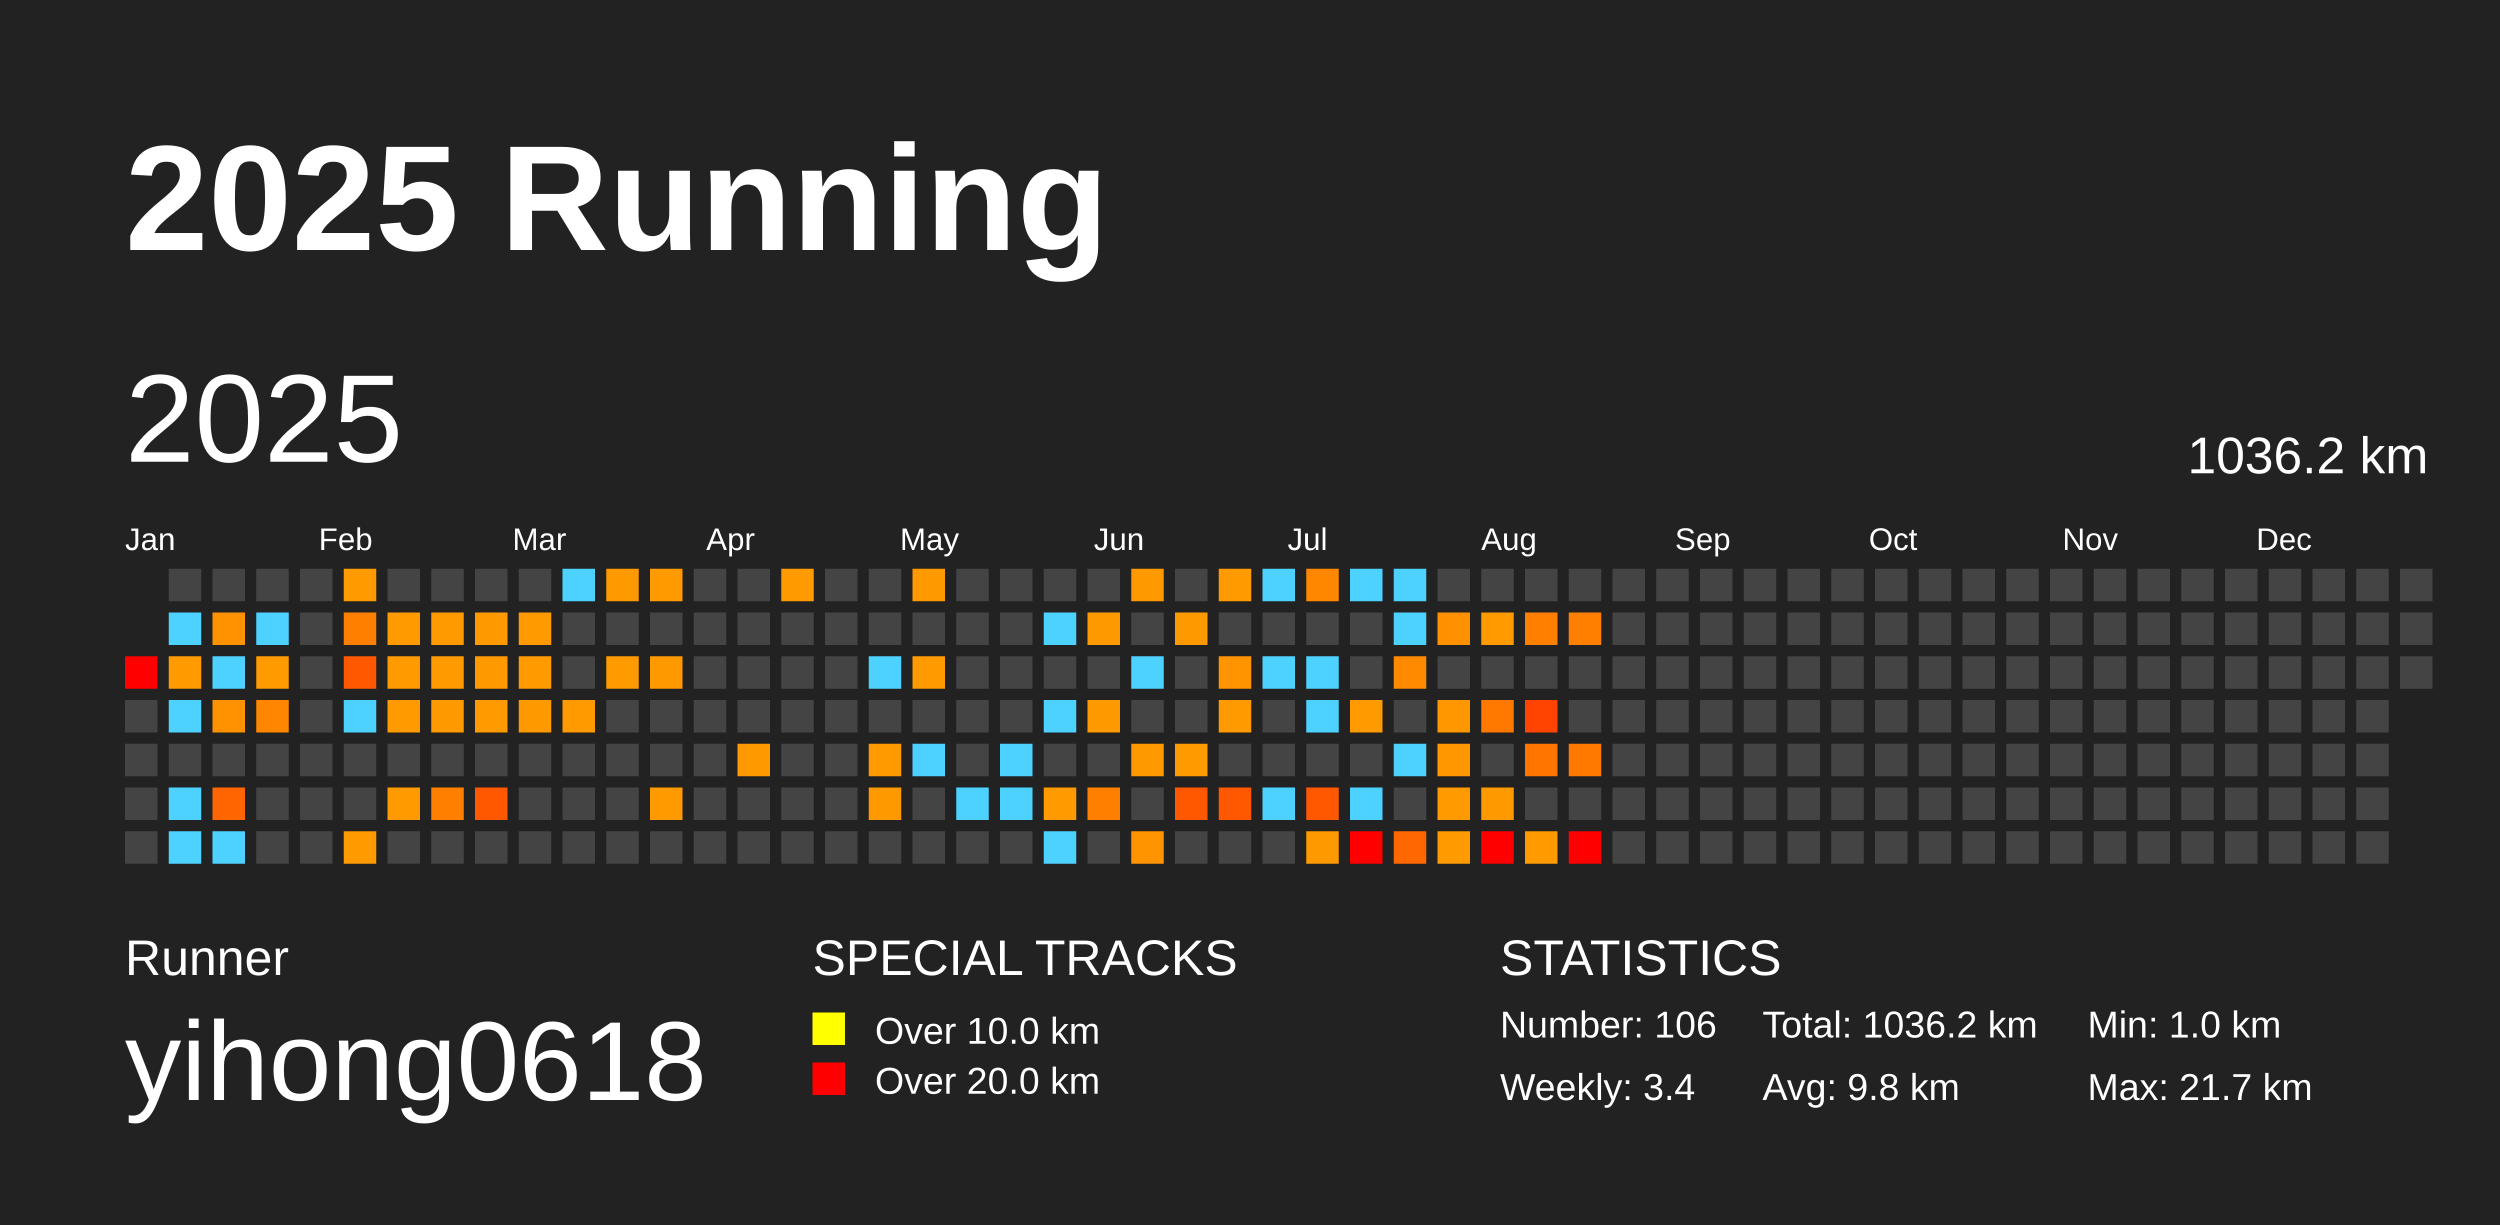
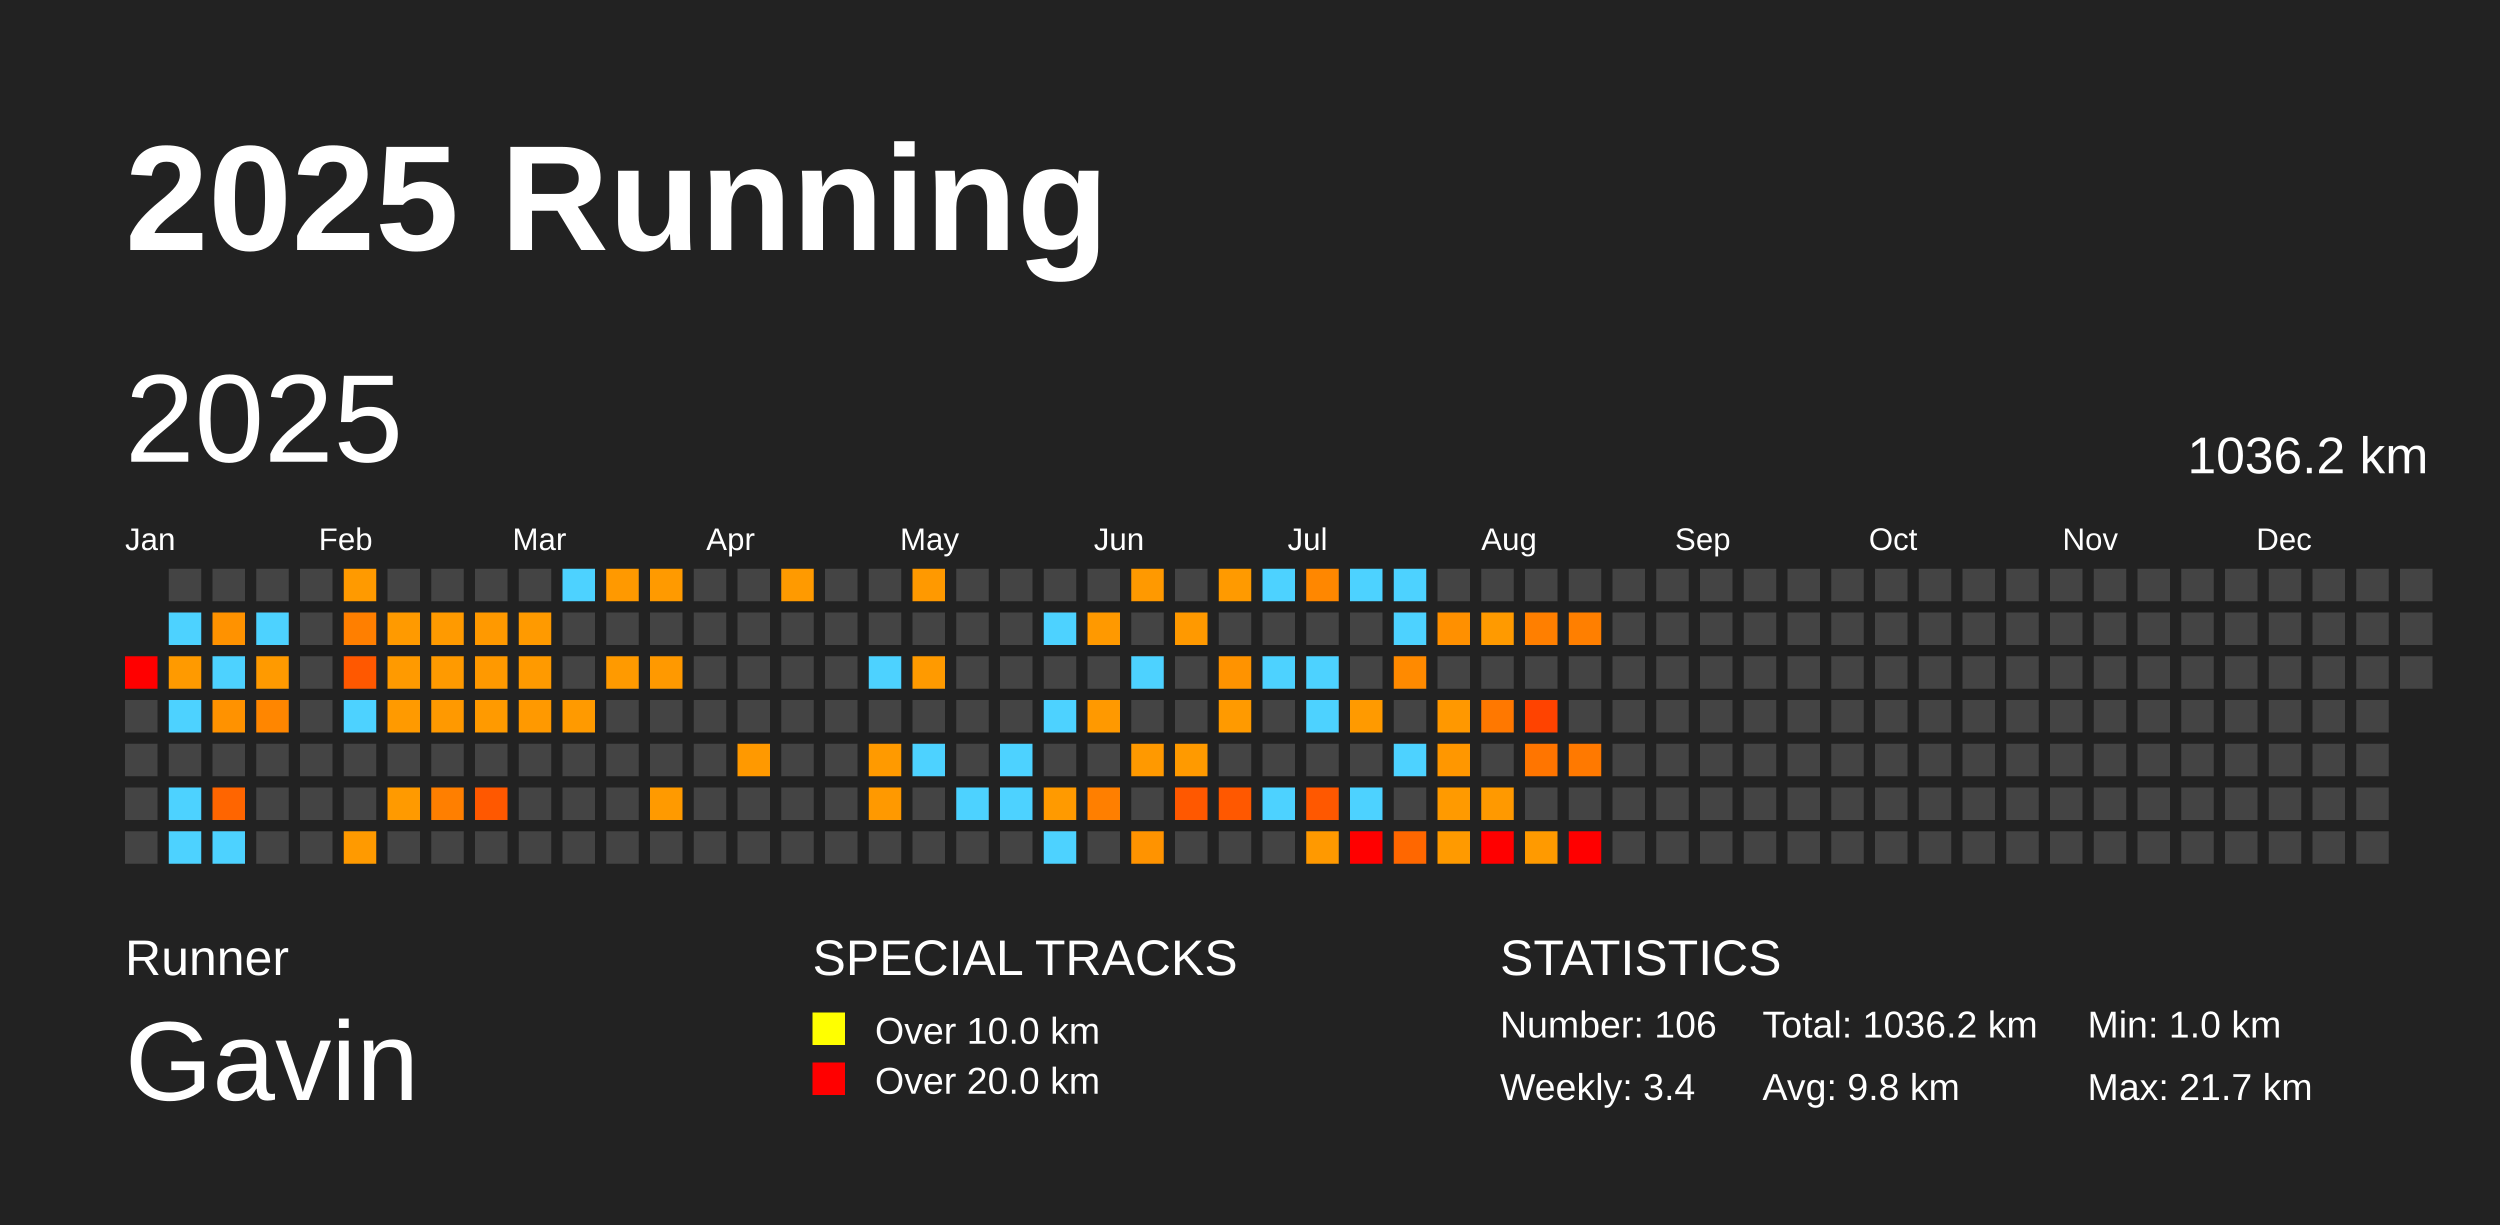
<svg xmlns="http://www.w3.org/2000/svg" baseProfile="full" height="98mm" version="1.1" viewBox="0,0,200,98" width="200mm">
  <defs />
  <rect fill="#222222" height="98" width="200" x="0" y="0" />
  <text fill="#FFFFFF" style="font-size:12px; font-family:Arial; font-weight:bold;" x="10" y="20">2025 Running</text>
  <text fill="#FFFFFF" style="font-size:4px; font-family:Arial" x="10" y="78">Runner</text>
-   <text fill="#FFFFFF" style="font-size:9px; font-family:Arial" x="10" y="88">yihong0618</text>
+   <text fill="#FFFFFF" style="font-size:9px; font-family:Arial" x="10" y="88">Gavin</text>
  <text fill="#FFFFFF" style="font-size:4px; font-family:Arial" x="65" y="78">SPECIAL TRACKS</text>
  <rect fill="yellow" height="2.6" width="2.6" x="65" y="81" />
  <text fill="#FFFFFF" style="font-size:3px; font-family:Arial" x="70" y="83.5">Over 10.0 km</text>
  <rect fill="red" height="2.6" width="2.6" x="65" y="85" />
  <text fill="#FFFFFF" style="font-size:3px; font-family:Arial" x="70" y="87.5">Over 20.0 km</text>
  <text fill="#FFFFFF" style="font-size:4px; font-family:Arial" x="120" y="78">STATISTICS</text>
  <text fill="#FFFFFF" style="font-size:3px; font-family:Arial" x="120" y="83">Number: 106</text>
  <text fill="#FFFFFF" style="font-size:3px; font-family:Arial" x="120" y="88">Weekly: 3.4</text>
  <text fill="#FFFFFF" style="font-size:3px; font-family:Arial" x="141" y="83">Total: 1036.2 km</text>
  <text fill="#FFFFFF" style="font-size:3px; font-family:Arial" x="141" y="88">Avg: 9.8 km</text>
  <text fill="#FFFFFF" style="font-size:3px; font-family:Arial" x="167" y="83">Min: 1.0 km</text>
  <text fill="#FFFFFF" style="font-size:3px; font-family:Arial" x="167" y="88">Max: 21.7 km</text>
  <text dominant-baseline="hanging" fill="#FFFFFF" style="font-size:10.0px; font-family:Arial;" x="10" y="30">2025</text>
  <text dominant-baseline="hanging" fill="#FFFFFF" style="font-size:4.125px; font-family:Arial;" x="175" y="35">1036.2 km</text>
  <text fill="#FFFFFF" style="font-size:2.5px; font-family:Arial" x="10.0" y="44">Jan</text>
  <text fill="#FFFFFF" style="font-size:2.5px; font-family:Arial" x="25.5" y="44">Feb</text>
  <text fill="#FFFFFF" style="font-size:2.5px; font-family:Arial" x="41.0" y="44">Mar</text>
  <text fill="#FFFFFF" style="font-size:2.5px; font-family:Arial" x="56.5" y="44">Apr</text>
  <text fill="#FFFFFF" style="font-size:2.5px; font-family:Arial" x="72.0" y="44">May</text>
  <text fill="#FFFFFF" style="font-size:2.5px; font-family:Arial" x="87.5" y="44">Jun</text>
  <text fill="#FFFFFF" style="font-size:2.5px; font-family:Arial" x="103.0" y="44">Jul</text>
  <text fill="#FFFFFF" style="font-size:2.5px; font-family:Arial" x="118.5" y="44">Aug</text>
  <text fill="#FFFFFF" style="font-size:2.5px; font-family:Arial" x="134.0" y="44">Sep</text>
  <text fill="#FFFFFF" style="font-size:2.5px; font-family:Arial" x="149.5" y="44">Oct</text>
  <text fill="#FFFFFF" style="font-size:2.5px; font-family:Arial" x="165.0" y="44">Nov</text>
  <text fill="#FFFFFF" style="font-size:2.5px; font-family:Arial" x="180.5" y="44">Dec</text>
  <rect fill="red" height="2.6" width="2.6" x="10.0" y="52.5" />
  <rect fill="#444444" height="2.6" width="2.6" x="10.0" y="56.0" />
  <rect fill="#444444" height="2.6" width="2.6" x="10.0" y="59.5" />
  <rect fill="#444444" height="2.6" width="2.6" x="10.0" y="63.0" />
  <rect fill="#444444" height="2.6" width="2.6" x="10.0" y="66.5" />
  <rect fill="#444444" height="2.6" width="2.6" x="13.5" y="45.5" />
  <rect fill="#4dd2ff" height="2.6" width="2.6" x="13.5" y="49.0" />
  <rect fill="#ff9a00" height="2.6" width="2.6" x="13.5" y="52.5" />
  <rect fill="#4dd2ff" height="2.6" width="2.6" x="13.5" y="56.0" />
  <rect fill="#444444" height="2.6" width="2.6" x="13.5" y="59.5" />
  <rect fill="#4dd2ff" height="2.6" width="2.6" x="13.5" y="63.0" />
  <rect fill="#4dd2ff" height="2.6" width="2.6" x="13.5" y="66.5" />
  <rect fill="#444444" height="2.6" width="2.6" x="17.0" y="45.5" />
  <rect fill="#ff9200" height="2.6" width="2.6" x="17.0" y="49.0" />
  <rect fill="#4dd2ff" height="2.6" width="2.6" x="17.0" y="52.5" />
  <rect fill="#ff9200" height="2.6" width="2.6" x="17.0" y="56.0" />
  <rect fill="#444444" height="2.6" width="2.6" x="17.0" y="59.5" />
  <rect fill="#ff6500" height="2.6" width="2.6" x="17.0" y="63.0" />
  <rect fill="#4dd2ff" height="2.6" width="2.6" x="17.0" y="66.5" />
  <rect fill="#444444" height="2.6" width="2.6" x="20.5" y="45.5" />
  <rect fill="#4dd2ff" height="2.6" width="2.6" x="20.5" y="49.0" />
  <rect fill="#ff9a00" height="2.6" width="2.6" x="20.5" y="52.5" />
  <rect fill="#ff8600" height="2.6" width="2.6" x="20.5" y="56.0" />
  <rect fill="#444444" height="2.6" width="2.6" x="20.5" y="59.5" />
  <rect fill="#444444" height="2.6" width="2.6" x="20.5" y="63.0" />
  <rect fill="#444444" height="2.6" width="2.6" x="20.5" y="66.5" />
  <rect fill="#444444" height="2.6" width="2.6" x="24.0" y="45.5" />
  <rect fill="#444444" height="2.6" width="2.6" x="24.0" y="49.0" />
  <rect fill="#444444" height="2.6" width="2.6" x="24.0" y="52.5" />
  <rect fill="#444444" height="2.6" width="2.6" x="24.0" y="56.0" />
  <rect fill="#444444" height="2.6" width="2.6" x="24.0" y="59.5" />
  <rect fill="#444444" height="2.6" width="2.6" x="24.0" y="63.0" />
  <rect fill="#444444" height="2.6" width="2.6" x="24.0" y="66.5" />
  <rect fill="#ff9a00" height="2.6" width="2.6" x="27.5" y="45.5" />
  <rect fill="#ff7f00" height="2.6" width="2.6" x="27.5" y="49.0" />
  <rect fill="#ff5800" height="2.6" width="2.6" x="27.5" y="52.5" />
  <rect fill="#4dd2ff" height="2.6" width="2.6" x="27.5" y="56.0" />
  <rect fill="#444444" height="2.6" width="2.6" x="27.5" y="59.5" />
  <rect fill="#444444" height="2.6" width="2.6" x="27.5" y="63.0" />
  <rect fill="#ff9a00" height="2.6" width="2.6" x="27.5" y="66.5" />
  <rect fill="#444444" height="2.6" width="2.6" x="31.0" y="45.5" />
  <rect fill="#ff9a00" height="2.6" width="2.6" x="31.0" y="49.0" />
  <rect fill="#ff9a00" height="2.6" width="2.6" x="31.0" y="52.5" />
  <rect fill="#ff9a00" height="2.6" width="2.6" x="31.0" y="56.0" />
  <rect fill="#444444" height="2.6" width="2.6" x="31.0" y="59.5" />
  <rect fill="#ff9a00" height="2.6" width="2.6" x="31.0" y="63.0" />
  <rect fill="#444444" height="2.6" width="2.6" x="31.0" y="66.5" />
  <rect fill="#444444" height="2.6" width="2.6" x="34.5" y="45.5" />
  <rect fill="#ff9a00" height="2.6" width="2.6" x="34.5" y="49.0" />
  <rect fill="#ff9a00" height="2.6" width="2.6" x="34.5" y="52.5" />
  <rect fill="#ff9900" height="2.6" width="2.6" x="34.5" y="56.0" />
  <rect fill="#444444" height="2.6" width="2.6" x="34.5" y="59.5" />
  <rect fill="#ff7f00" height="2.6" width="2.6" x="34.5" y="63.0" />
  <rect fill="#444444" height="2.6" width="2.6" x="34.5" y="66.5" />
  <rect fill="#444444" height="2.6" width="2.6" x="38.0" y="45.5" />
  <rect fill="#ff9900" height="2.6" width="2.6" x="38.0" y="49.0" />
  <rect fill="#ff9900" height="2.6" width="2.6" x="38.0" y="52.5" />
  <rect fill="#ff9a00" height="2.6" width="2.6" x="38.0" y="56.0" />
  <rect fill="#444444" height="2.6" width="2.6" x="38.0" y="59.5" />
  <rect fill="#ff5800" height="2.6" width="2.6" x="38.0" y="63.0" />
  <rect fill="#444444" height="2.6" width="2.6" x="38.0" y="66.5" />
  <rect fill="#444444" height="2.6" width="2.6" x="41.5" y="45.5" />
  <rect fill="#ff9a00" height="2.6" width="2.6" x="41.5" y="49.0" />
  <rect fill="#ff9a00" height="2.6" width="2.6" x="41.5" y="52.5" />
  <rect fill="#ff9900" height="2.6" width="2.6" x="41.5" y="56.0" />
  <rect fill="#444444" height="2.6" width="2.6" x="41.5" y="59.5" />
  <rect fill="#444444" height="2.6" width="2.6" x="41.5" y="63.0" />
  <rect fill="#444444" height="2.6" width="2.6" x="41.5" y="66.5" />
  <rect fill="#4dd2ff" height="2.6" width="2.6" x="45.0" y="45.5" />
  <rect fill="#444444" height="2.6" width="2.6" x="45.0" y="49.0" />
  <rect fill="#444444" height="2.6" width="2.6" x="45.0" y="52.5" />
  <rect fill="#ff9a00" height="2.6" width="2.6" x="45.0" y="56.0" />
  <rect fill="#444444" height="2.6" width="2.6" x="45.0" y="59.5" />
  <rect fill="#444444" height="2.6" width="2.6" x="45.0" y="63.0" />
  <rect fill="#444444" height="2.6" width="2.6" x="45.0" y="66.5" />
  <rect fill="#ff9900" height="2.6" width="2.6" x="48.5" y="45.5" />
  <rect fill="#444444" height="2.6" width="2.6" x="48.5" y="49.0" />
  <rect fill="#ff9a00" height="2.6" width="2.6" x="48.5" y="52.5" />
  <rect fill="#444444" height="2.6" width="2.6" x="48.5" y="56.0" />
  <rect fill="#444444" height="2.6" width="2.6" x="48.5" y="59.5" />
  <rect fill="#444444" height="2.6" width="2.6" x="48.5" y="63.0" />
  <rect fill="#444444" height="2.6" width="2.6" x="48.5" y="66.5" />
  <rect fill="#ff9a00" height="2.6" width="2.6" x="52.0" y="45.5" />
  <rect fill="#444444" height="2.6" width="2.6" x="52.0" y="49.0" />
  <rect fill="#ff9900" height="2.6" width="2.6" x="52.0" y="52.5" />
  <rect fill="#444444" height="2.6" width="2.6" x="52.0" y="56.0" />
  <rect fill="#444444" height="2.6" width="2.6" x="52.0" y="59.5" />
  <rect fill="#ff9a00" height="2.6" width="2.6" x="52.0" y="63.0" />
  <rect fill="#444444" height="2.6" width="2.6" x="52.0" y="66.5" />
  <rect fill="#444444" height="2.6" width="2.6" x="55.5" y="45.5" />
  <rect fill="#444444" height="2.6" width="2.6" x="55.5" y="49.0" />
  <rect fill="#444444" height="2.6" width="2.6" x="55.5" y="52.5" />
  <rect fill="#444444" height="2.6" width="2.6" x="55.5" y="56.0" />
  <rect fill="#444444" height="2.6" width="2.6" x="55.5" y="59.5" />
  <rect fill="#444444" height="2.6" width="2.6" x="55.5" y="63.0" />
  <rect fill="#444444" height="2.6" width="2.6" x="55.5" y="66.5" />
  <rect fill="#444444" height="2.6" width="2.6" x="59.0" y="45.5" />
  <rect fill="#444444" height="2.6" width="2.6" x="59.0" y="49.0" />
  <rect fill="#444444" height="2.6" width="2.6" x="59.0" y="52.5" />
  <rect fill="#444444" height="2.6" width="2.6" x="59.0" y="56.0" />
  <rect fill="#ff9900" height="2.6" width="2.6" x="59.0" y="59.5" />
  <rect fill="#444444" height="2.6" width="2.6" x="59.0" y="63.0" />
  <rect fill="#444444" height="2.6" width="2.6" x="59.0" y="66.5" />
  <rect fill="#ff9a00" height="2.6" width="2.6" x="62.5" y="45.5" />
  <rect fill="#444444" height="2.6" width="2.6" x="62.5" y="49.0" />
  <rect fill="#444444" height="2.6" width="2.6" x="62.5" y="52.5" />
  <rect fill="#444444" height="2.6" width="2.6" x="62.5" y="56.0" />
  <rect fill="#444444" height="2.6" width="2.6" x="62.5" y="59.5" />
  <rect fill="#444444" height="2.6" width="2.6" x="62.5" y="63.0" />
  <rect fill="#444444" height="2.6" width="2.6" x="62.5" y="66.5" />
  <rect fill="#444444" height="2.6" width="2.6" x="66.0" y="45.5" />
  <rect fill="#444444" height="2.6" width="2.6" x="66.0" y="49.0" />
  <rect fill="#444444" height="2.6" width="2.6" x="66.0" y="52.5" />
  <rect fill="#444444" height="2.6" width="2.6" x="66.0" y="56.0" />
  <rect fill="#444444" height="2.6" width="2.6" x="66.0" y="59.5" />
  <rect fill="#444444" height="2.6" width="2.6" x="66.0" y="63.0" />
  <rect fill="#444444" height="2.6" width="2.6" x="66.0" y="66.5" />
  <rect fill="#444444" height="2.6" width="2.6" x="69.5" y="45.5" />
  <rect fill="#444444" height="2.6" width="2.6" x="69.5" y="49.0" />
  <rect fill="#4dd2ff" height="2.6" width="2.6" x="69.5" y="52.5" />
  <rect fill="#444444" height="2.6" width="2.6" x="69.5" y="56.0" />
  <rect fill="#ff9a00" height="2.6" width="2.6" x="69.5" y="59.5" />
  <rect fill="#ff9900" height="2.6" width="2.6" x="69.5" y="63.0" />
  <rect fill="#444444" height="2.6" width="2.6" x="69.5" y="66.5" />
  <rect fill="#ff9900" height="2.6" width="2.6" x="73.0" y="45.5" />
  <rect fill="#444444" height="2.6" width="2.6" x="73.0" y="49.0" />
  <rect fill="#ff9a00" height="2.6" width="2.6" x="73.0" y="52.5" />
  <rect fill="#444444" height="2.6" width="2.6" x="73.0" y="56.0" />
  <rect fill="#4dd2ff" height="2.6" width="2.6" x="73.0" y="59.5" />
  <rect fill="#444444" height="2.6" width="2.6" x="73.0" y="63.0" />
  <rect fill="#444444" height="2.6" width="2.6" x="73.0" y="66.5" />
  <rect fill="#444444" height="2.6" width="2.6" x="76.5" y="45.5" />
  <rect fill="#444444" height="2.6" width="2.6" x="76.5" y="49.0" />
  <rect fill="#444444" height="2.6" width="2.6" x="76.5" y="52.5" />
  <rect fill="#444444" height="2.6" width="2.6" x="76.5" y="56.0" />
  <rect fill="#444444" height="2.6" width="2.6" x="76.5" y="59.5" />
  <rect fill="#4dd2ff" height="2.6" width="2.6" x="76.5" y="63.0" />
  <rect fill="#444444" height="2.6" width="2.6" x="76.5" y="66.5" />
  <rect fill="#444444" height="2.6" width="2.6" x="80.0" y="45.5" />
  <rect fill="#444444" height="2.6" width="2.6" x="80.0" y="49.0" />
  <rect fill="#444444" height="2.6" width="2.6" x="80.0" y="52.5" />
  <rect fill="#444444" height="2.6" width="2.6" x="80.0" y="56.0" />
  <rect fill="#4dd2ff" height="2.6" width="2.6" x="80.0" y="59.5" />
  <rect fill="#4dd2ff" height="2.6" width="2.6" x="80.0" y="63.0" />
  <rect fill="#444444" height="2.6" width="2.6" x="80.0" y="66.5" />
  <rect fill="#444444" height="2.6" width="2.6" x="83.5" y="45.5" />
  <rect fill="#4dd2ff" height="2.6" width="2.6" x="83.5" y="49.0" />
  <rect fill="#444444" height="2.6" width="2.6" x="83.5" y="52.5" />
  <rect fill="#4dd2ff" height="2.6" width="2.6" x="83.5" y="56.0" />
  <rect fill="#444444" height="2.6" width="2.6" x="83.5" y="59.5" />
  <rect fill="#ff9a00" height="2.6" width="2.6" x="83.5" y="63.0" />
  <rect fill="#4dd2ff" height="2.6" width="2.6" x="83.5" y="66.5" />
  <rect fill="#444444" height="2.6" width="2.6" x="87.0" y="45.5" />
  <rect fill="#ff9900" height="2.6" width="2.6" x="87.0" y="49.0" />
  <rect fill="#444444" height="2.6" width="2.6" x="87.0" y="52.5" />
  <rect fill="#ff9900" height="2.6" width="2.6" x="87.0" y="56.0" />
  <rect fill="#444444" height="2.6" width="2.6" x="87.0" y="59.5" />
  <rect fill="#ff7f00" height="2.6" width="2.6" x="87.0" y="63.0" />
  <rect fill="#444444" height="2.6" width="2.6" x="87.0" y="66.5" />
  <rect fill="#ff9900" height="2.6" width="2.6" x="90.5" y="45.5" />
  <rect fill="#444444" height="2.6" width="2.6" x="90.5" y="49.0" />
  <rect fill="#4dd2ff" height="2.6" width="2.6" x="90.5" y="52.5" />
  <rect fill="#444444" height="2.6" width="2.6" x="90.5" y="56.0" />
  <rect fill="#ff9900" height="2.6" width="2.6" x="90.5" y="59.5" />
  <rect fill="#444444" height="2.6" width="2.6" x="90.5" y="63.0" />
  <rect fill="#ff9300" height="2.6" width="2.6" x="90.5" y="66.5" />
  <rect fill="#444444" height="2.6" width="2.6" x="94.0" y="45.5" />
  <rect fill="#ff9900" height="2.6" width="2.6" x="94.0" y="49.0" />
  <rect fill="#444444" height="2.6" width="2.6" x="94.0" y="52.5" />
  <rect fill="#444444" height="2.6" width="2.6" x="94.0" y="56.0" />
  <rect fill="#ff9a00" height="2.6" width="2.6" x="94.0" y="59.5" />
  <rect fill="#ff5800" height="2.6" width="2.6" x="94.0" y="63.0" />
  <rect fill="#444444" height="2.6" width="2.6" x="94.0" y="66.5" />
  <rect fill="#ff9a00" height="2.6" width="2.6" x="97.5" y="45.5" />
  <rect fill="#444444" height="2.6" width="2.6" x="97.5" y="49.0" />
  <rect fill="#ff9300" height="2.6" width="2.6" x="97.5" y="52.5" />
  <rect fill="#ff9a00" height="2.6" width="2.6" x="97.5" y="56.0" />
  <rect fill="#444444" height="2.6" width="2.6" x="97.5" y="59.5" />
  <rect fill="#ff5800" height="2.6" width="2.6" x="97.5" y="63.0" />
  <rect fill="#444444" height="2.6" width="2.6" x="97.5" y="66.5" />
  <rect fill="#4dd2ff" height="2.6" width="2.6" x="101.0" y="45.5" />
  <rect fill="#444444" height="2.6" width="2.6" x="101.0" y="49.0" />
  <rect fill="#4dd2ff" height="2.6" width="2.6" x="101.0" y="52.5" />
  <rect fill="#444444" height="2.6" width="2.6" x="101.0" y="56.0" />
  <rect fill="#444444" height="2.6" width="2.6" x="101.0" y="59.5" />
  <rect fill="#4dd2ff" height="2.6" width="2.6" x="101.0" y="63.0" />
  <rect fill="#444444" height="2.6" width="2.6" x="101.0" y="66.5" />
  <rect fill="#ff8700" height="2.6" width="2.6" x="104.5" y="45.5" />
  <rect fill="#444444" height="2.6" width="2.6" x="104.5" y="49.0" />
  <rect fill="#4dd2ff" height="2.6" width="2.6" x="104.5" y="52.5" />
  <rect fill="#4dd2ff" height="2.6" width="2.6" x="104.5" y="56.0" />
  <rect fill="#444444" height="2.6" width="2.6" x="104.5" y="59.5" />
  <rect fill="#ff5800" height="2.6" width="2.6" x="104.5" y="63.0" />
  <rect fill="#ff9900" height="2.6" width="2.6" x="104.5" y="66.5" />
  <rect fill="#4dd2ff" height="2.6" width="2.6" x="108.0" y="45.5" />
  <rect fill="#444444" height="2.6" width="2.6" x="108.0" y="49.0" />
  <rect fill="#444444" height="2.6" width="2.6" x="108.0" y="52.5" />
  <rect fill="#ff9a00" height="2.6" width="2.6" x="108.0" y="56.0" />
  <rect fill="#444444" height="2.6" width="2.6" x="108.0" y="59.5" />
  <rect fill="#4dd2ff" height="2.6" width="2.6" x="108.0" y="63.0" />
  <rect fill="red" height="2.6" width="2.6" x="108.0" y="66.5" />
  <rect fill="#4dd2ff" height="2.6" width="2.6" x="111.5" y="45.5" />
  <rect fill="#4dd2ff" height="2.6" width="2.6" x="111.5" y="49.0" />
  <rect fill="#ff8a00" height="2.6" width="2.6" x="111.5" y="52.5" />
  <rect fill="#444444" height="2.6" width="2.6" x="111.5" y="56.0" />
  <rect fill="#4dd2ff" height="2.6" width="2.6" x="111.5" y="59.5" />
  <rect fill="#444444" height="2.6" width="2.6" x="111.5" y="63.0" />
  <rect fill="#ff6700" height="2.6" width="2.6" x="111.5" y="66.5" />
  <rect fill="#444444" height="2.6" width="2.6" x="115.0" y="45.5" />
  <rect fill="#ff9000" height="2.6" width="2.6" x="115.0" y="49.0" />
  <rect fill="#444444" height="2.6" width="2.6" x="115.0" y="52.5" />
  <rect fill="#ff9800" height="2.6" width="2.6" x="115.0" y="56.0" />
  <rect fill="#ff9700" height="2.6" width="2.6" x="115.0" y="59.5" />
  <rect fill="#ff9a00" height="2.6" width="2.6" x="115.0" y="63.0" />
  <rect fill="#ff9a00" height="2.6" width="2.6" x="115.0" y="66.5" />
  <rect fill="#444444" height="2.6" width="2.6" x="118.5" y="45.5" />
  <rect fill="#ff9a00" height="2.6" width="2.6" x="118.5" y="49.0" />
  <rect fill="#444444" height="2.6" width="2.6" x="118.5" y="52.5" />
  <rect fill="#ff7800" height="2.6" width="2.6" x="118.5" y="56.0" />
  <rect fill="#444444" height="2.6" width="2.6" x="118.5" y="59.5" />
  <rect fill="#ff9900" height="2.6" width="2.6" x="118.5" y="63.0" />
  <rect fill="red" height="2.6" width="2.6" x="118.5" y="66.5" />
  <rect fill="#444444" height="2.6" width="2.6" x="122.0" y="45.5" />
  <rect fill="#ff7f00" height="2.6" width="2.6" x="122.0" y="49.0" />
  <rect fill="#444444" height="2.6" width="2.6" x="122.0" y="52.5" />
  <rect fill="#ff4300" height="2.6" width="2.6" x="122.0" y="56.0" />
  <rect fill="#ff7500" height="2.6" width="2.6" x="122.0" y="59.5" />
  <rect fill="#444444" height="2.6" width="2.6" x="122.0" y="63.0" />
  <rect fill="#ff9a00" height="2.6" width="2.6" x="122.0" y="66.5" />
  <rect fill="#444444" height="2.6" width="2.6" x="125.5" y="45.5" />
  <rect fill="#ff7f00" height="2.6" width="2.6" x="125.5" y="49.0" />
  <rect fill="#444444" height="2.6" width="2.6" x="125.5" y="52.5" />
  <rect fill="#444444" height="2.6" width="2.6" x="125.5" y="56.0" />
  <rect fill="#ff7900" height="2.6" width="2.6" x="125.5" y="59.5" />
  <rect fill="#444444" height="2.6" width="2.6" x="125.5" y="63.0" />
  <rect fill="red" height="2.6" width="2.6" x="125.5" y="66.5" />
  <rect fill="#444444" height="2.6" width="2.6" x="129.0" y="45.5" />
  <rect fill="#444444" height="2.6" width="2.6" x="129.0" y="49.0" />
  <rect fill="#444444" height="2.6" width="2.6" x="129.0" y="52.5" />
  <rect fill="#444444" height="2.6" width="2.6" x="129.0" y="56.0" />
  <rect fill="#444444" height="2.6" width="2.6" x="129.0" y="59.5" />
  <rect fill="#444444" height="2.6" width="2.6" x="129.0" y="63.0" />
  <rect fill="#444444" height="2.6" width="2.6" x="129.0" y="66.5" />
  <rect fill="#444444" height="2.6" width="2.6" x="132.5" y="45.5" />
  <rect fill="#444444" height="2.6" width="2.6" x="132.5" y="49.0" />
  <rect fill="#444444" height="2.6" width="2.6" x="132.5" y="52.5" />
  <rect fill="#444444" height="2.6" width="2.6" x="132.5" y="56.0" />
  <rect fill="#444444" height="2.6" width="2.6" x="132.5" y="59.5" />
  <rect fill="#444444" height="2.6" width="2.6" x="132.5" y="63.0" />
  <rect fill="#444444" height="2.6" width="2.6" x="132.5" y="66.5" />
  <rect fill="#444444" height="2.6" width="2.6" x="136.0" y="45.5" />
  <rect fill="#444444" height="2.6" width="2.6" x="136.0" y="49.0" />
  <rect fill="#444444" height="2.6" width="2.6" x="136.0" y="52.5" />
  <rect fill="#444444" height="2.6" width="2.6" x="136.0" y="56.0" />
  <rect fill="#444444" height="2.6" width="2.6" x="136.0" y="59.5" />
  <rect fill="#444444" height="2.6" width="2.6" x="136.0" y="63.0" />
  <rect fill="#444444" height="2.6" width="2.6" x="136.0" y="66.5" />
  <rect fill="#444444" height="2.6" width="2.6" x="139.5" y="45.5" />
  <rect fill="#444444" height="2.6" width="2.6" x="139.5" y="49.0" />
  <rect fill="#444444" height="2.6" width="2.6" x="139.5" y="52.5" />
  <rect fill="#444444" height="2.6" width="2.6" x="139.5" y="56.0" />
  <rect fill="#444444" height="2.6" width="2.6" x="139.5" y="59.5" />
  <rect fill="#444444" height="2.6" width="2.6" x="139.5" y="63.0" />
  <rect fill="#444444" height="2.6" width="2.6" x="139.5" y="66.5" />
  <rect fill="#444444" height="2.6" width="2.6" x="143.0" y="45.5" />
  <rect fill="#444444" height="2.6" width="2.6" x="143.0" y="49.0" />
  <rect fill="#444444" height="2.6" width="2.6" x="143.0" y="52.5" />
  <rect fill="#444444" height="2.6" width="2.6" x="143.0" y="56.0" />
  <rect fill="#444444" height="2.6" width="2.6" x="143.0" y="59.5" />
  <rect fill="#444444" height="2.6" width="2.6" x="143.0" y="63.0" />
  <rect fill="#444444" height="2.6" width="2.6" x="143.0" y="66.5" />
  <rect fill="#444444" height="2.6" width="2.6" x="146.5" y="45.5" />
  <rect fill="#444444" height="2.6" width="2.6" x="146.5" y="49.0" />
  <rect fill="#444444" height="2.6" width="2.6" x="146.5" y="52.5" />
  <rect fill="#444444" height="2.6" width="2.6" x="146.5" y="56.0" />
  <rect fill="#444444" height="2.6" width="2.6" x="146.5" y="59.5" />
  <rect fill="#444444" height="2.6" width="2.6" x="146.5" y="63.0" />
  <rect fill="#444444" height="2.6" width="2.6" x="146.5" y="66.5" />
  <rect fill="#444444" height="2.6" width="2.6" x="150.0" y="45.5" />
  <rect fill="#444444" height="2.6" width="2.6" x="150.0" y="49.0" />
  <rect fill="#444444" height="2.6" width="2.6" x="150.0" y="52.5" />
  <rect fill="#444444" height="2.6" width="2.6" x="150.0" y="56.0" />
  <rect fill="#444444" height="2.6" width="2.6" x="150.0" y="59.5" />
  <rect fill="#444444" height="2.6" width="2.6" x="150.0" y="63.0" />
  <rect fill="#444444" height="2.6" width="2.6" x="150.0" y="66.5" />
  <rect fill="#444444" height="2.6" width="2.6" x="153.5" y="45.5" />
  <rect fill="#444444" height="2.6" width="2.6" x="153.5" y="49.0" />
  <rect fill="#444444" height="2.6" width="2.6" x="153.5" y="52.5" />
  <rect fill="#444444" height="2.6" width="2.6" x="153.5" y="56.0" />
  <rect fill="#444444" height="2.6" width="2.6" x="153.5" y="59.5" />
  <rect fill="#444444" height="2.6" width="2.6" x="153.5" y="63.0" />
  <rect fill="#444444" height="2.6" width="2.6" x="153.5" y="66.5" />
  <rect fill="#444444" height="2.6" width="2.6" x="157.0" y="45.5" />
  <rect fill="#444444" height="2.6" width="2.6" x="157.0" y="49.0" />
  <rect fill="#444444" height="2.6" width="2.6" x="157.0" y="52.5" />
  <rect fill="#444444" height="2.6" width="2.6" x="157.0" y="56.0" />
  <rect fill="#444444" height="2.6" width="2.6" x="157.0" y="59.5" />
  <rect fill="#444444" height="2.6" width="2.6" x="157.0" y="63.0" />
  <rect fill="#444444" height="2.6" width="2.6" x="157.0" y="66.5" />
  <rect fill="#444444" height="2.6" width="2.6" x="160.5" y="45.5" />
  <rect fill="#444444" height="2.6" width="2.6" x="160.5" y="49.0" />
  <rect fill="#444444" height="2.6" width="2.6" x="160.5" y="52.5" />
  <rect fill="#444444" height="2.6" width="2.6" x="160.5" y="56.0" />
  <rect fill="#444444" height="2.6" width="2.6" x="160.5" y="59.5" />
  <rect fill="#444444" height="2.6" width="2.6" x="160.5" y="63.0" />
  <rect fill="#444444" height="2.6" width="2.6" x="160.5" y="66.5" />
  <rect fill="#444444" height="2.6" width="2.6" x="164.0" y="45.5" />
  <rect fill="#444444" height="2.6" width="2.6" x="164.0" y="49.0" />
  <rect fill="#444444" height="2.6" width="2.6" x="164.0" y="52.5" />
  <rect fill="#444444" height="2.6" width="2.6" x="164.0" y="56.0" />
  <rect fill="#444444" height="2.6" width="2.6" x="164.0" y="59.5" />
  <rect fill="#444444" height="2.6" width="2.6" x="164.0" y="63.0" />
  <rect fill="#444444" height="2.6" width="2.6" x="164.0" y="66.5" />
  <rect fill="#444444" height="2.6" width="2.6" x="167.5" y="45.5" />
  <rect fill="#444444" height="2.6" width="2.6" x="167.5" y="49.0" />
  <rect fill="#444444" height="2.6" width="2.6" x="167.5" y="52.5" />
  <rect fill="#444444" height="2.6" width="2.6" x="167.5" y="56.0" />
  <rect fill="#444444" height="2.6" width="2.6" x="167.5" y="59.5" />
  <rect fill="#444444" height="2.6" width="2.6" x="167.5" y="63.0" />
  <rect fill="#444444" height="2.6" width="2.6" x="167.5" y="66.5" />
  <rect fill="#444444" height="2.6" width="2.6" x="171.0" y="45.5" />
  <rect fill="#444444" height="2.6" width="2.6" x="171.0" y="49.0" />
  <rect fill="#444444" height="2.6" width="2.6" x="171.0" y="52.5" />
  <rect fill="#444444" height="2.6" width="2.6" x="171.0" y="56.0" />
  <rect fill="#444444" height="2.6" width="2.6" x="171.0" y="59.5" />
  <rect fill="#444444" height="2.6" width="2.6" x="171.0" y="63.0" />
  <rect fill="#444444" height="2.6" width="2.6" x="171.0" y="66.5" />
  <rect fill="#444444" height="2.6" width="2.6" x="174.5" y="45.5" />
  <rect fill="#444444" height="2.6" width="2.6" x="174.5" y="49.0" />
  <rect fill="#444444" height="2.6" width="2.6" x="174.5" y="52.5" />
  <rect fill="#444444" height="2.6" width="2.6" x="174.5" y="56.0" />
  <rect fill="#444444" height="2.6" width="2.6" x="174.5" y="59.5" />
  <rect fill="#444444" height="2.6" width="2.6" x="174.5" y="63.0" />
  <rect fill="#444444" height="2.6" width="2.6" x="174.5" y="66.5" />
  <rect fill="#444444" height="2.6" width="2.6" x="178.0" y="45.5" />
  <rect fill="#444444" height="2.6" width="2.6" x="178.0" y="49.0" />
  <rect fill="#444444" height="2.6" width="2.6" x="178.0" y="52.5" />
  <rect fill="#444444" height="2.6" width="2.6" x="178.0" y="56.0" />
  <rect fill="#444444" height="2.6" width="2.6" x="178.0" y="59.5" />
  <rect fill="#444444" height="2.6" width="2.6" x="178.0" y="63.0" />
  <rect fill="#444444" height="2.6" width="2.6" x="178.0" y="66.5" />
  <rect fill="#444444" height="2.6" width="2.6" x="181.5" y="45.5" />
  <rect fill="#444444" height="2.6" width="2.6" x="181.5" y="49.0" />
  <rect fill="#444444" height="2.6" width="2.6" x="181.5" y="52.5" />
  <rect fill="#444444" height="2.6" width="2.6" x="181.5" y="56.0" />
  <rect fill="#444444" height="2.6" width="2.6" x="181.5" y="59.5" />
  <rect fill="#444444" height="2.6" width="2.6" x="181.5" y="63.0" />
  <rect fill="#444444" height="2.6" width="2.6" x="181.5" y="66.5" />
  <rect fill="#444444" height="2.6" width="2.6" x="185.0" y="45.5" />
  <rect fill="#444444" height="2.6" width="2.6" x="185.0" y="49.0" />
  <rect fill="#444444" height="2.6" width="2.6" x="185.0" y="52.5" />
  <rect fill="#444444" height="2.6" width="2.6" x="185.0" y="56.0" />
  <rect fill="#444444" height="2.6" width="2.6" x="185.0" y="59.5" />
  <rect fill="#444444" height="2.6" width="2.6" x="185.0" y="63.0" />
  <rect fill="#444444" height="2.6" width="2.6" x="185.0" y="66.5" />
  <rect fill="#444444" height="2.6" width="2.6" x="188.5" y="45.5" />
  <rect fill="#444444" height="2.6" width="2.6" x="188.5" y="49.0" />
  <rect fill="#444444" height="2.6" width="2.6" x="188.5" y="52.5" />
  <rect fill="#444444" height="2.6" width="2.6" x="188.5" y="56.0" />
  <rect fill="#444444" height="2.6" width="2.6" x="188.5" y="59.5" />
  <rect fill="#444444" height="2.6" width="2.6" x="188.5" y="63.0" />
  <rect fill="#444444" height="2.6" width="2.6" x="188.5" y="66.5" />
  <rect fill="#444444" height="2.6" width="2.6" x="192.0" y="45.5" />
  <rect fill="#444444" height="2.6" width="2.6" x="192.0" y="49.0" />
  <rect fill="#444444" height="2.6" width="2.6" x="192.0" y="52.5" />
</svg>
